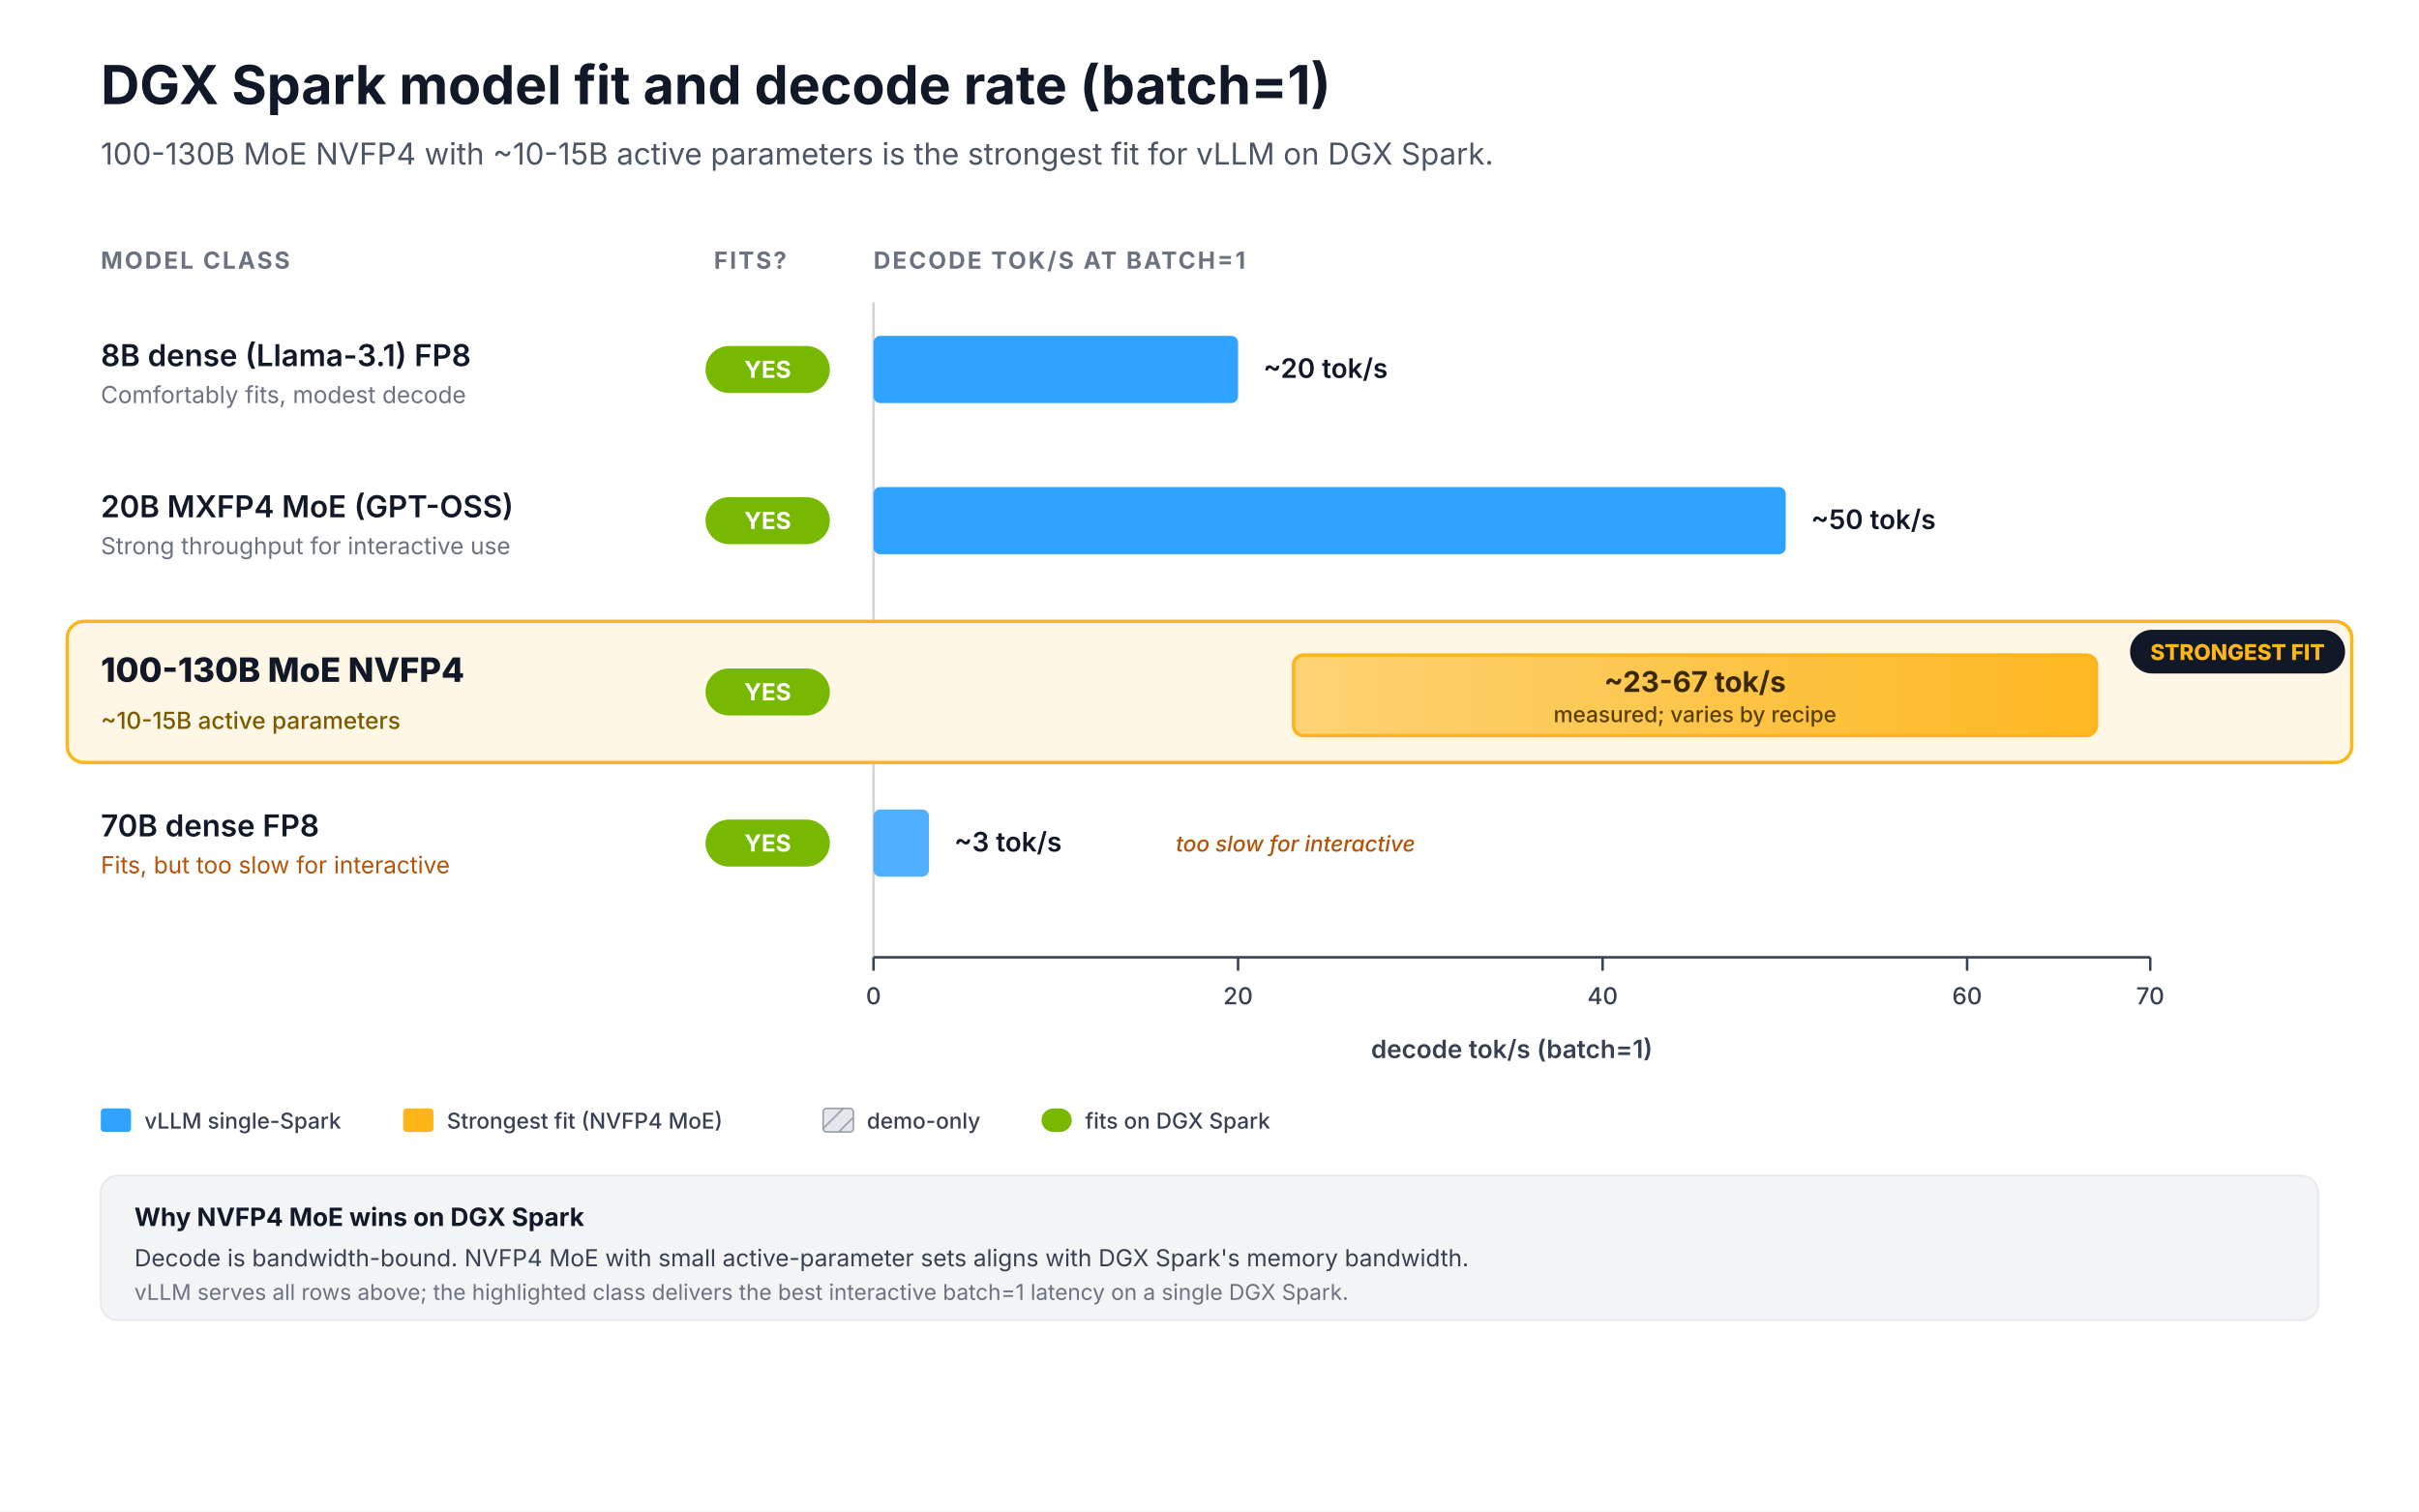
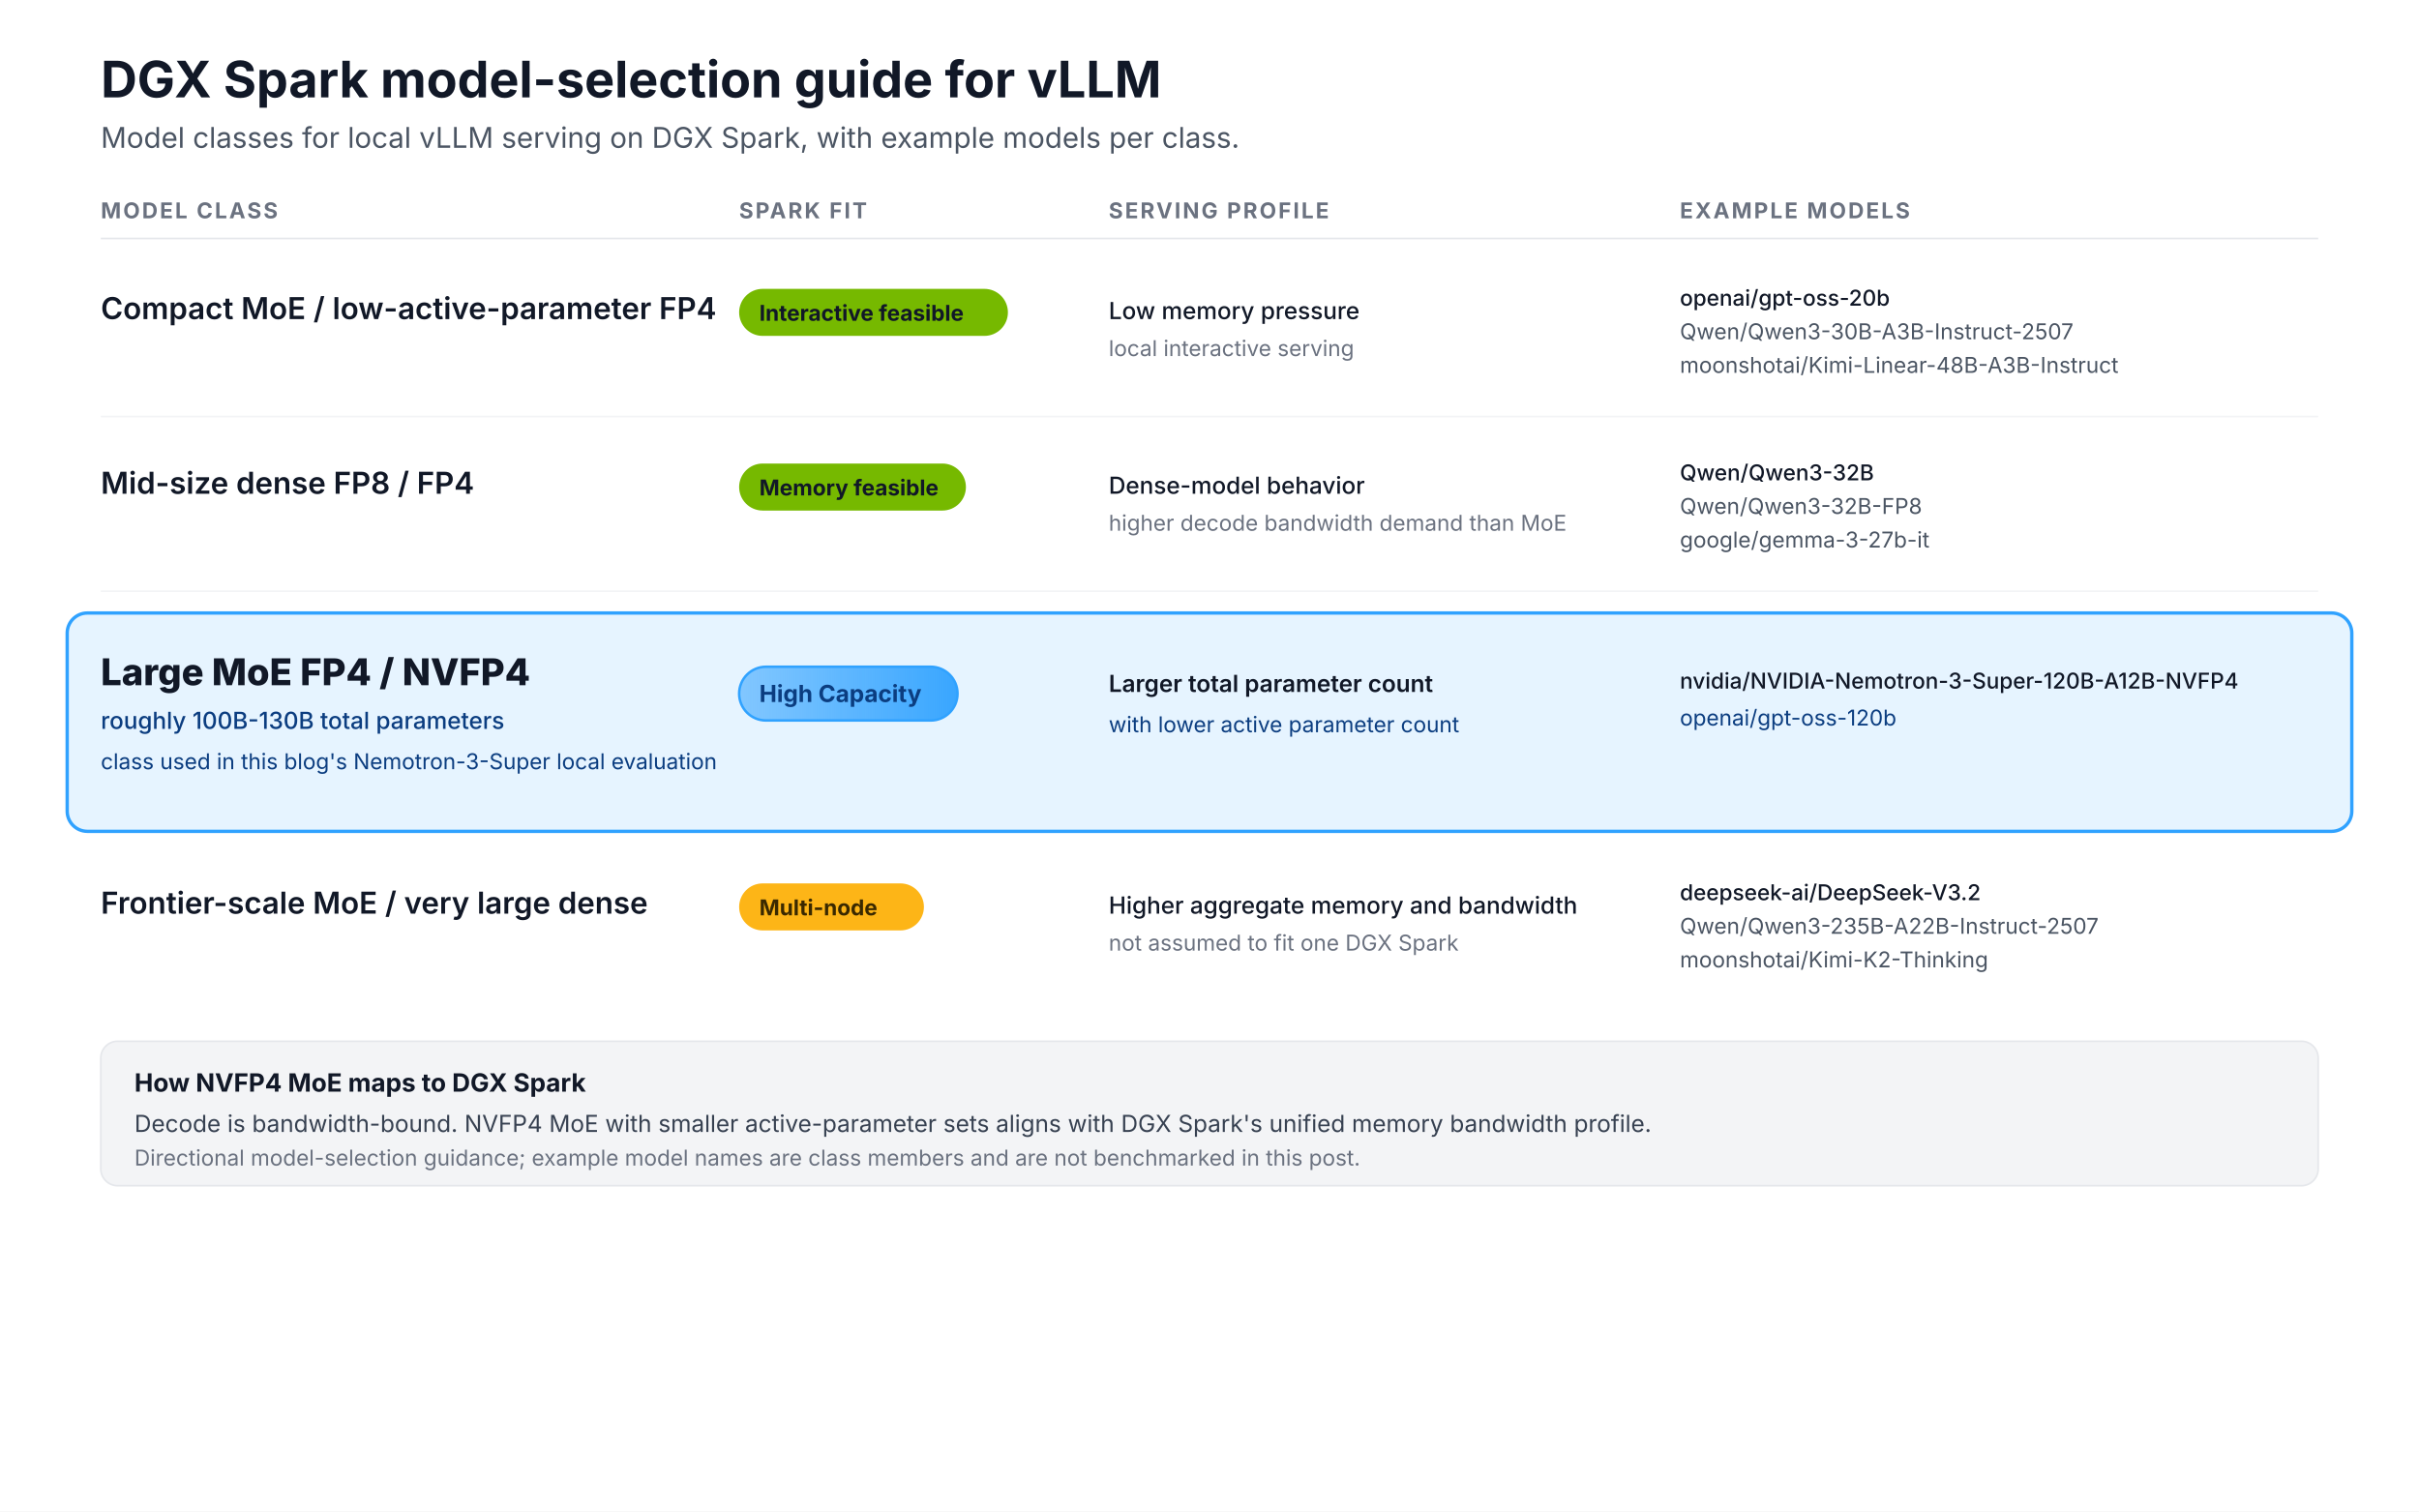
<svg xmlns="http://www.w3.org/2000/svg" viewBox="0 0 1440 900" font-family="Inter, Helvetica, Arial, sans-serif" role="img" aria-labelledby="figTitle figDesc">
  <defs>
-     <pattern id="hatch" patternUnits="userSpaceOnUse" width="8" height="8" patternTransform="rotate(45)">
-       <rect width="8" height="8" fill="#e5e7eb" />
-       <line x1="0" y1="0" x2="0" y2="8" stroke="#9ca3af" stroke-width="2" />
-     </pattern>
    <linearGradient id="highlightFill" x1="0" y1="0" x2="1" y2="0">
-       <stop offset="0%" stop-color="#fdb517" stop-opacity="0.55" />
-       <stop offset="100%" stop-color="#fdb517" stop-opacity="0.95" />
+       <stop offset="0%" stop-color="#30a2ff" stop-opacity="0.55" />
+       <stop offset="100%" stop-color="#30a2ff" stop-opacity="0.95" />
    </linearGradient>
  </defs>
  <rect x="0" y="0" width="1440" height="900" fill="#ffffff" />
-   <text x="60" y="62" font-size="32" font-weight="700" fill="#111827">DGX Spark model fit and decode rate (batch=1)</text>
-   <text x="60" y="98" font-size="18" font-weight="400" fill="#4b5563">100-130B MoE NVFP4 with ~10-15B active parameters is the strongest fit for vLLM on DGX Spark.</text>
-   <text x="60" y="160" font-size="14" font-weight="700" fill="#6b7280" letter-spacing="1.2">MODEL CLASS</text>
-   <text x="425" y="160" font-size="14" font-weight="700" fill="#6b7280" letter-spacing="1.2">FITS?</text>
-   <text x="520" y="160" font-size="14" font-weight="700" fill="#6b7280" letter-spacing="1.2">DECODE TOK/S AT BATCH=1</text>
-   <line x1="520" y1="180" x2="520" y2="570" stroke="#d1d5db" stroke-width="1.5" />
-   <text x="60" y="218" font-size="18" font-weight="600" fill="#111827">8B dense (Llama-3.1) FP8</text>
-   <text x="60" y="240" font-size="14" font-weight="400" fill="#6b7280">Comfortably fits, modest decode</text>
-   <rect x="420" y="206" width="74" height="28" rx="14" fill="#76b900" />
-   <text x="457" y="225" font-size="14" font-weight="700" fill="#ffffff" text-anchor="middle">YES</text>
-   <rect x="520" y="200" width="217" height="40" rx="4" fill="#30a2ff" />
-   <text x="752" y="225" font-size="16" font-weight="600" fill="#111827">~20 tok/s</text>
-   <text x="60" y="308" font-size="18" font-weight="600" fill="#111827">20B MXFP4 MoE (GPT-OSS)</text>
-   <text x="60" y="330" font-size="14" font-weight="400" fill="#6b7280">Strong throughput for interactive use</text>
-   <rect x="420" y="296" width="74" height="28" rx="14" fill="#76b900" />
-   <text x="457" y="315" font-size="14" font-weight="700" fill="#ffffff" text-anchor="middle">YES</text>
-   <rect x="520" y="290" width="543" height="40" rx="4" fill="#30a2ff" />
-   <text x="1078" y="315" font-size="16" font-weight="600" fill="#111827">~50 tok/s</text>
-   <rect x="40" y="370" width="1360" height="84" rx="10" fill="#fff7e6" stroke="#fdb517" stroke-width="2" />
-   <text x="60" y="406" font-size="20" font-weight="800" fill="#111827">100-130B MoE NVFP4</text>
-   <text x="60" y="434" font-size="14" font-weight="500" fill="#7c5a00">~10-15B active parameters</text>
-   <rect x="420" y="398" width="74" height="28" rx="14" fill="#76b900" />
-   <text x="457" y="417" font-size="14" font-weight="700" fill="#ffffff" text-anchor="middle">YES</text>
-   <rect x="770" y="390" width="478" height="48" rx="6" fill="url(#highlightFill)" stroke="#fdb517" stroke-width="2" />
-   <text x="1009" y="412" font-size="17" font-weight="700" fill="#3a2900" text-anchor="middle">~23-67 tok/s</text>
-   <text x="1009" y="430" font-size="13" font-weight="500" fill="#5a4000" text-anchor="middle">measured; varies by recipe</text>
-   <rect x="1268" y="375" width="128" height="26" rx="13" fill="#111827" />
-   <text x="1332" y="393" font-size="13" font-weight="800" fill="#fdb517" text-anchor="middle">STRONGEST FIT</text>
-   <text x="60" y="498" font-size="18" font-weight="600" fill="#111827">70B dense FP8</text>
-   <text x="60" y="520" font-size="14" font-weight="400" fill="#b45309">Fits, but too slow for interactive</text>
-   <rect x="420" y="488" width="74" height="28" rx="14" fill="#76b900" />
-   <text x="457" y="507" font-size="14" font-weight="700" fill="#ffffff" text-anchor="middle">YES</text>
-   <rect x="520" y="482" width="33" height="40" rx="4" fill="#30a2ff" opacity="0.85" />
-   <text x="568" y="507" font-size="16" font-weight="600" fill="#111827">~3 tok/s</text>
-   <text x="700" y="507" font-size="13" font-weight="500" fill="#b45309" font-style="italic">too slow for interactive</text>
-   <line x1="520" y1="570" x2="1280" y2="570" stroke="#374151" stroke-width="1.5" />
-   <line x1="520" y1="570" x2="520" y2="578" stroke="#374151" stroke-width="1.5" />
-   <text x="520" y="598" font-size="14" font-weight="500" fill="#374151" text-anchor="middle">0</text>
-   <line x1="737" y1="570" x2="737" y2="578" stroke="#374151" stroke-width="1.5" />
-   <text x="737" y="598" font-size="14" font-weight="500" fill="#374151" text-anchor="middle">20</text>
-   <line x1="954" y1="570" x2="954" y2="578" stroke="#374151" stroke-width="1.5" />
-   <text x="954" y="598" font-size="14" font-weight="500" fill="#374151" text-anchor="middle">40</text>
-   <line x1="1171" y1="570" x2="1171" y2="578" stroke="#374151" stroke-width="1.5" />
-   <text x="1171" y="598" font-size="14" font-weight="500" fill="#374151" text-anchor="middle">60</text>
-   <line x1="1280" y1="570" x2="1280" y2="578" stroke="#374151" stroke-width="1.5" />
-   <text x="1280" y="598" font-size="14" font-weight="500" fill="#374151" text-anchor="middle">70</text>
-   <text x="900" y="630" font-size="15" font-weight="600" fill="#374151" text-anchor="middle">decode tok/s (batch=1)</text>
-   <g transform="translate(60, 660)">
-     <rect x="0" y="0" width="18" height="14" rx="2" fill="#30a2ff" />
-     <text x="26" y="12" font-size="13" font-weight="500" fill="#374151">vLLM single-Spark</text>
-     <rect x="180" y="0" width="18" height="14" rx="2" fill="#fdb517" />
-     <text x="206" y="12" font-size="13" font-weight="500" fill="#374151">Strongest fit (NVFP4 MoE)</text>
-     <rect x="430" y="0" width="18" height="14" rx="2" fill="url(#hatch)" stroke="#9ca3af" stroke-width="1" />
-     <text x="456" y="12" font-size="13" font-weight="500" fill="#374151">demo-only</text>
-     <rect x="560" y="0" width="18" height="14" rx="7" fill="#76b900" />
-     <text x="586" y="12" font-size="13" font-weight="500" fill="#374151">fits on DGX Spark</text>
-   </g>
-   <rect x="60" y="700" width="1320" height="86" rx="10" fill="#f3f4f6" stroke="#e5e7eb" stroke-width="1" />
-   <text x="80" y="730" font-size="15" font-weight="700" fill="#111827">Why NVFP4 MoE wins on DGX Spark</text>
-   <text x="80" y="754" font-size="14" font-weight="400" fill="#374151">Decode is bandwidth-bound. NVFP4 MoE with small active-parameter sets aligns with DGX Spark's memory bandwidth.</text>
-   <text x="80" y="774" font-size="13" font-weight="400" fill="#6b7280">vLLM serves all rows above; the highlighted class delivers the best interactive batch=1 latency on a single DGX Spark.</text>
+   <text x="60" y="58" font-size="30" font-weight="700" fill="#111827">DGX Spark model-selection guide for vLLM</text>
+   <text x="60" y="88" font-size="17" font-weight="400" fill="#4b5563">Model classes for local vLLM serving on DGX Spark, with example models per class.</text>
+   <text x="60" y="130" font-size="13" font-weight="700" fill="#6b7280" letter-spacing="1.2">MODEL CLASS</text>
+   <text x="440" y="130" font-size="13" font-weight="700" fill="#6b7280" letter-spacing="1.2">SPARK FIT</text>
+   <text x="660" y="130" font-size="13" font-weight="700" fill="#6b7280" letter-spacing="1.2">SERVING PROFILE</text>
+   <text x="1000" y="130" font-size="13" font-weight="700" fill="#6b7280" letter-spacing="1.2">EXAMPLE MODELS</text>
+   <line x1="60" y1="142" x2="1380" y2="142" stroke="#e5e7eb" stroke-width="1" />
+   <text x="60" y="190" font-size="18" font-weight="600" fill="#111827">Compact MoE / low-active-parameter FP4</text>
+   <rect x="440" y="172" width="160" height="28" rx="14" fill="#76b900" />
+   <text x="452" y="191" font-size="13" font-weight="700" fill="#111827">Interactive feasible</text>
+   <text x="660" y="190" font-size="14" font-weight="500" fill="#111827">Low memory pressure</text>
+   <text x="660" y="212" font-size="13" font-weight="400" fill="#6b7280">local interactive serving</text>
+   <text x="1000" y="182" font-size="13" font-weight="500" fill="#111827">openai/gpt-oss-20b</text>
+   <text x="1000" y="202" font-size="13" font-weight="400" fill="#4b5563">Qwen/Qwen3-30B-A3B-Instruct-2507</text>
+   <text x="1000" y="222" font-size="13" font-weight="400" fill="#4b5563">moonshotai/Kimi-Linear-48B-A3B-Instruct</text>
+   <line x1="60" y1="248" x2="1380" y2="248" stroke="#f3f4f6" stroke-width="1" />
+   <text x="60" y="294" font-size="18" font-weight="600" fill="#111827">Mid-size dense FP8 / FP4</text>
+   <rect x="440" y="276" width="135" height="28" rx="14" fill="#76b900" />
+   <text x="452" y="295" font-size="13" font-weight="700" fill="#111827">Memory feasible</text>
+   <text x="660" y="294" font-size="14" font-weight="500" fill="#111827">Dense-model behavior</text>
+   <text x="660" y="316" font-size="13" font-weight="400" fill="#6b7280">higher decode bandwidth demand than MoE</text>
+   <text x="1000" y="286" font-size="13" font-weight="500" fill="#111827">Qwen/Qwen3-32B</text>
+   <text x="1000" y="306" font-size="13" font-weight="400" fill="#4b5563">Qwen/Qwen3-32B-FP8</text>
+   <text x="1000" y="326" font-size="13" font-weight="400" fill="#4b5563">google/gemma-3-27b-it</text>
+   <line x1="60" y1="352" x2="1380" y2="352" stroke="#f3f4f6" stroke-width="1" />
+   <rect x="40" y="365" width="1360" height="130" rx="12" fill="#e6f4ff" stroke="#30a2ff" stroke-width="2" />
+   <text x="60" y="408" font-size="22" font-weight="800" fill="#111827">Large MoE FP4 / NVFP4</text>
+   <text x="60" y="434" font-size="14" font-weight="500" fill="#0b3d80">roughly 100B-130B total parameters</text>
+   <text x="60" y="458" font-size="13" font-weight="400" fill="#0b3d80">class used in this blog's Nemotron-3-Super local evaluation</text>
+   <rect x="440" y="397" width="130" height="32" rx="16" fill="url(#highlightFill)" stroke="#30a2ff" stroke-width="1.5" />
+   <text x="452" y="418" font-size="14" font-weight="700" fill="#0b3d80">High Capacity</text>
+   <text x="660" y="412" font-size="14" font-weight="600" fill="#111827">Larger total parameter count</text>
+   <text x="660" y="436" font-size="13" font-weight="400" fill="#0b3d80">with lower active parameter count</text>
+   <text x="1000" y="410" font-size="13" font-weight="500" fill="#111827">nvidia/NVIDIA-Nemotron-3-Super-120B-A12B-NVFP4</text>
+   <text x="1000" y="432" font-size="13" font-weight="400" fill="#0b3d80">openai/gpt-oss-120b</text>
+   <text x="60" y="544" font-size="18" font-weight="600" fill="#111827">Frontier-scale MoE / very large dense</text>
+   <rect x="440" y="526" width="110" height="28" rx="14" fill="#fdb517" />
+   <text x="452" y="545" font-size="13" font-weight="700" fill="#3a2900">Multi-node</text>
+   <text x="660" y="544" font-size="14" font-weight="500" fill="#111827">Higher aggregate memory and bandwidth</text>
+   <text x="660" y="566" font-size="13" font-weight="400" fill="#6b7280">not assumed to fit one DGX Spark</text>
+   <text x="1000" y="536" font-size="13" font-weight="500" fill="#111827">deepseek-ai/DeepSeek-V3.2</text>
+   <text x="1000" y="556" font-size="13" font-weight="400" fill="#4b5563">Qwen/Qwen3-235B-A22B-Instruct-2507</text>
+   <text x="1000" y="576" font-size="13" font-weight="400" fill="#4b5563">moonshotai/Kimi-K2-Thinking</text>
+   <rect x="60" y="620" width="1320" height="86" rx="10" fill="#f3f4f6" stroke="#e5e7eb" stroke-width="1" />
+   <text x="80" y="650" font-size="15" font-weight="700" fill="#111827">How NVFP4 MoE maps to DGX Spark</text>
+   <text x="80" y="674" font-size="14" font-weight="400" fill="#374151">Decode is bandwidth-bound. NVFP4 MoE with smaller active-parameter sets aligns with DGX Spark's unified memory bandwidth profile.</text>
+   <text x="80" y="694" font-size="13" font-weight="400" fill="#6b7280">Directional model-selection guidance; example model names are class members and are not benchmarked in this post.</text>
</svg>
